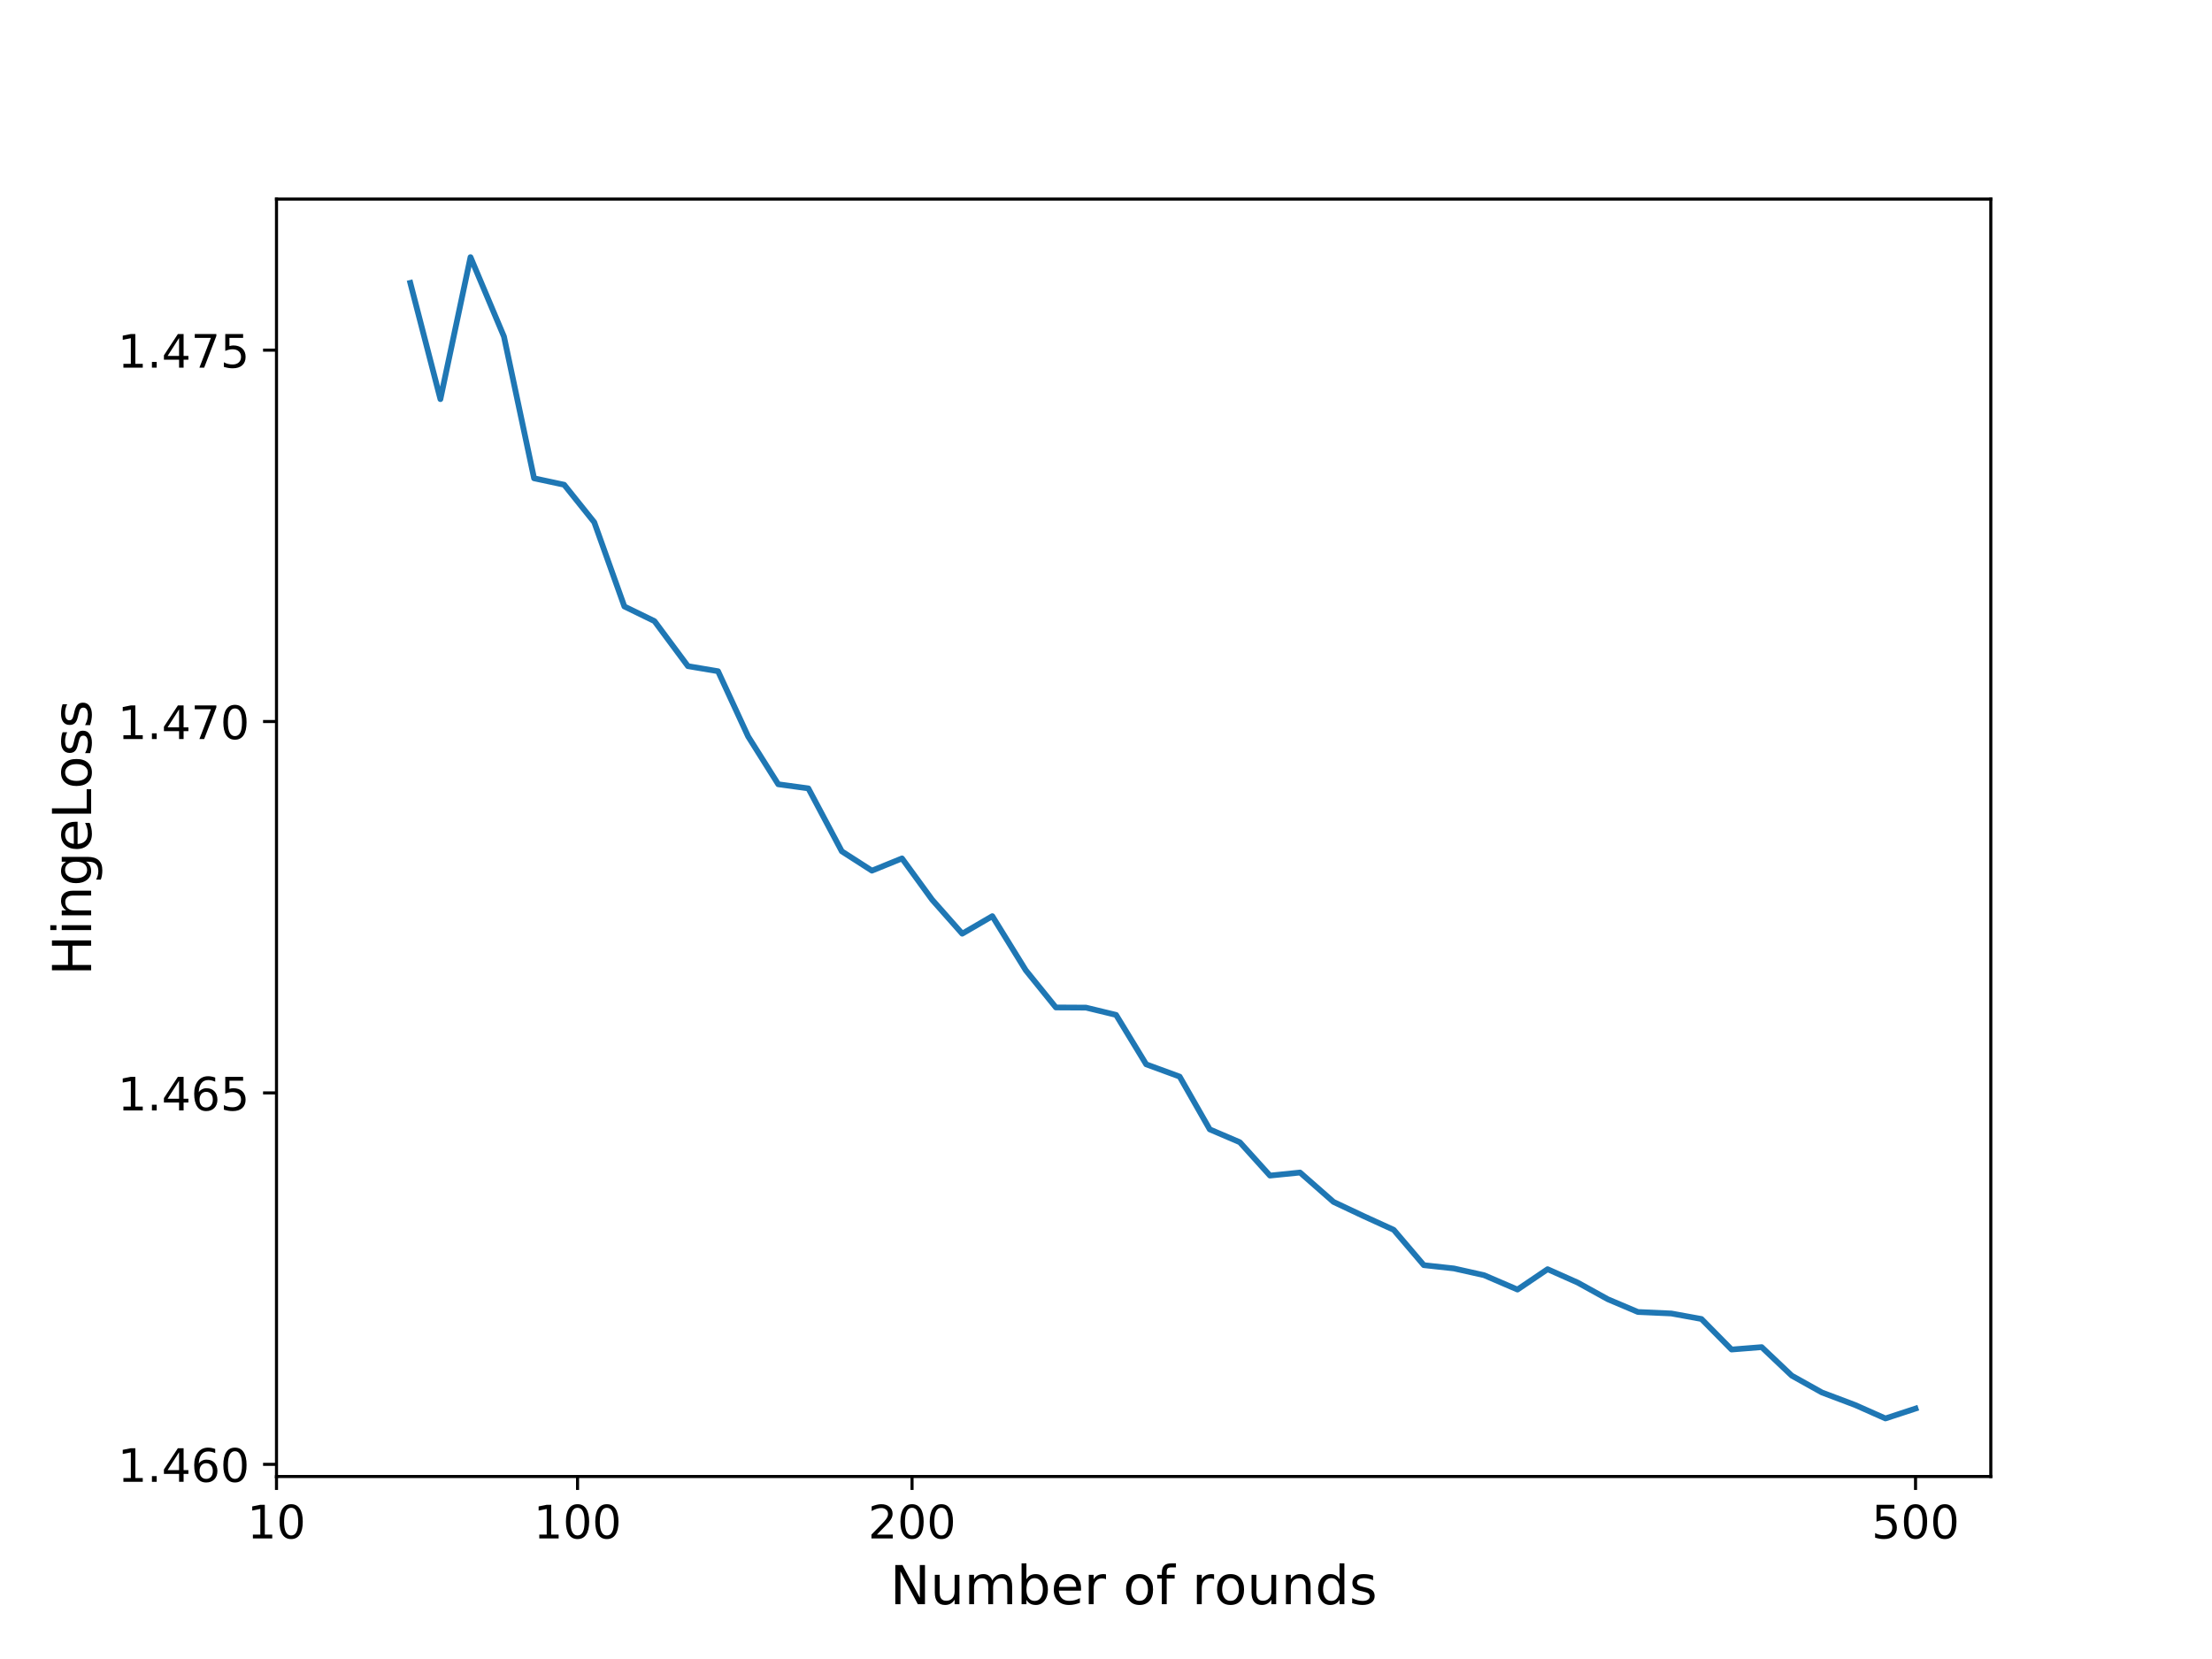
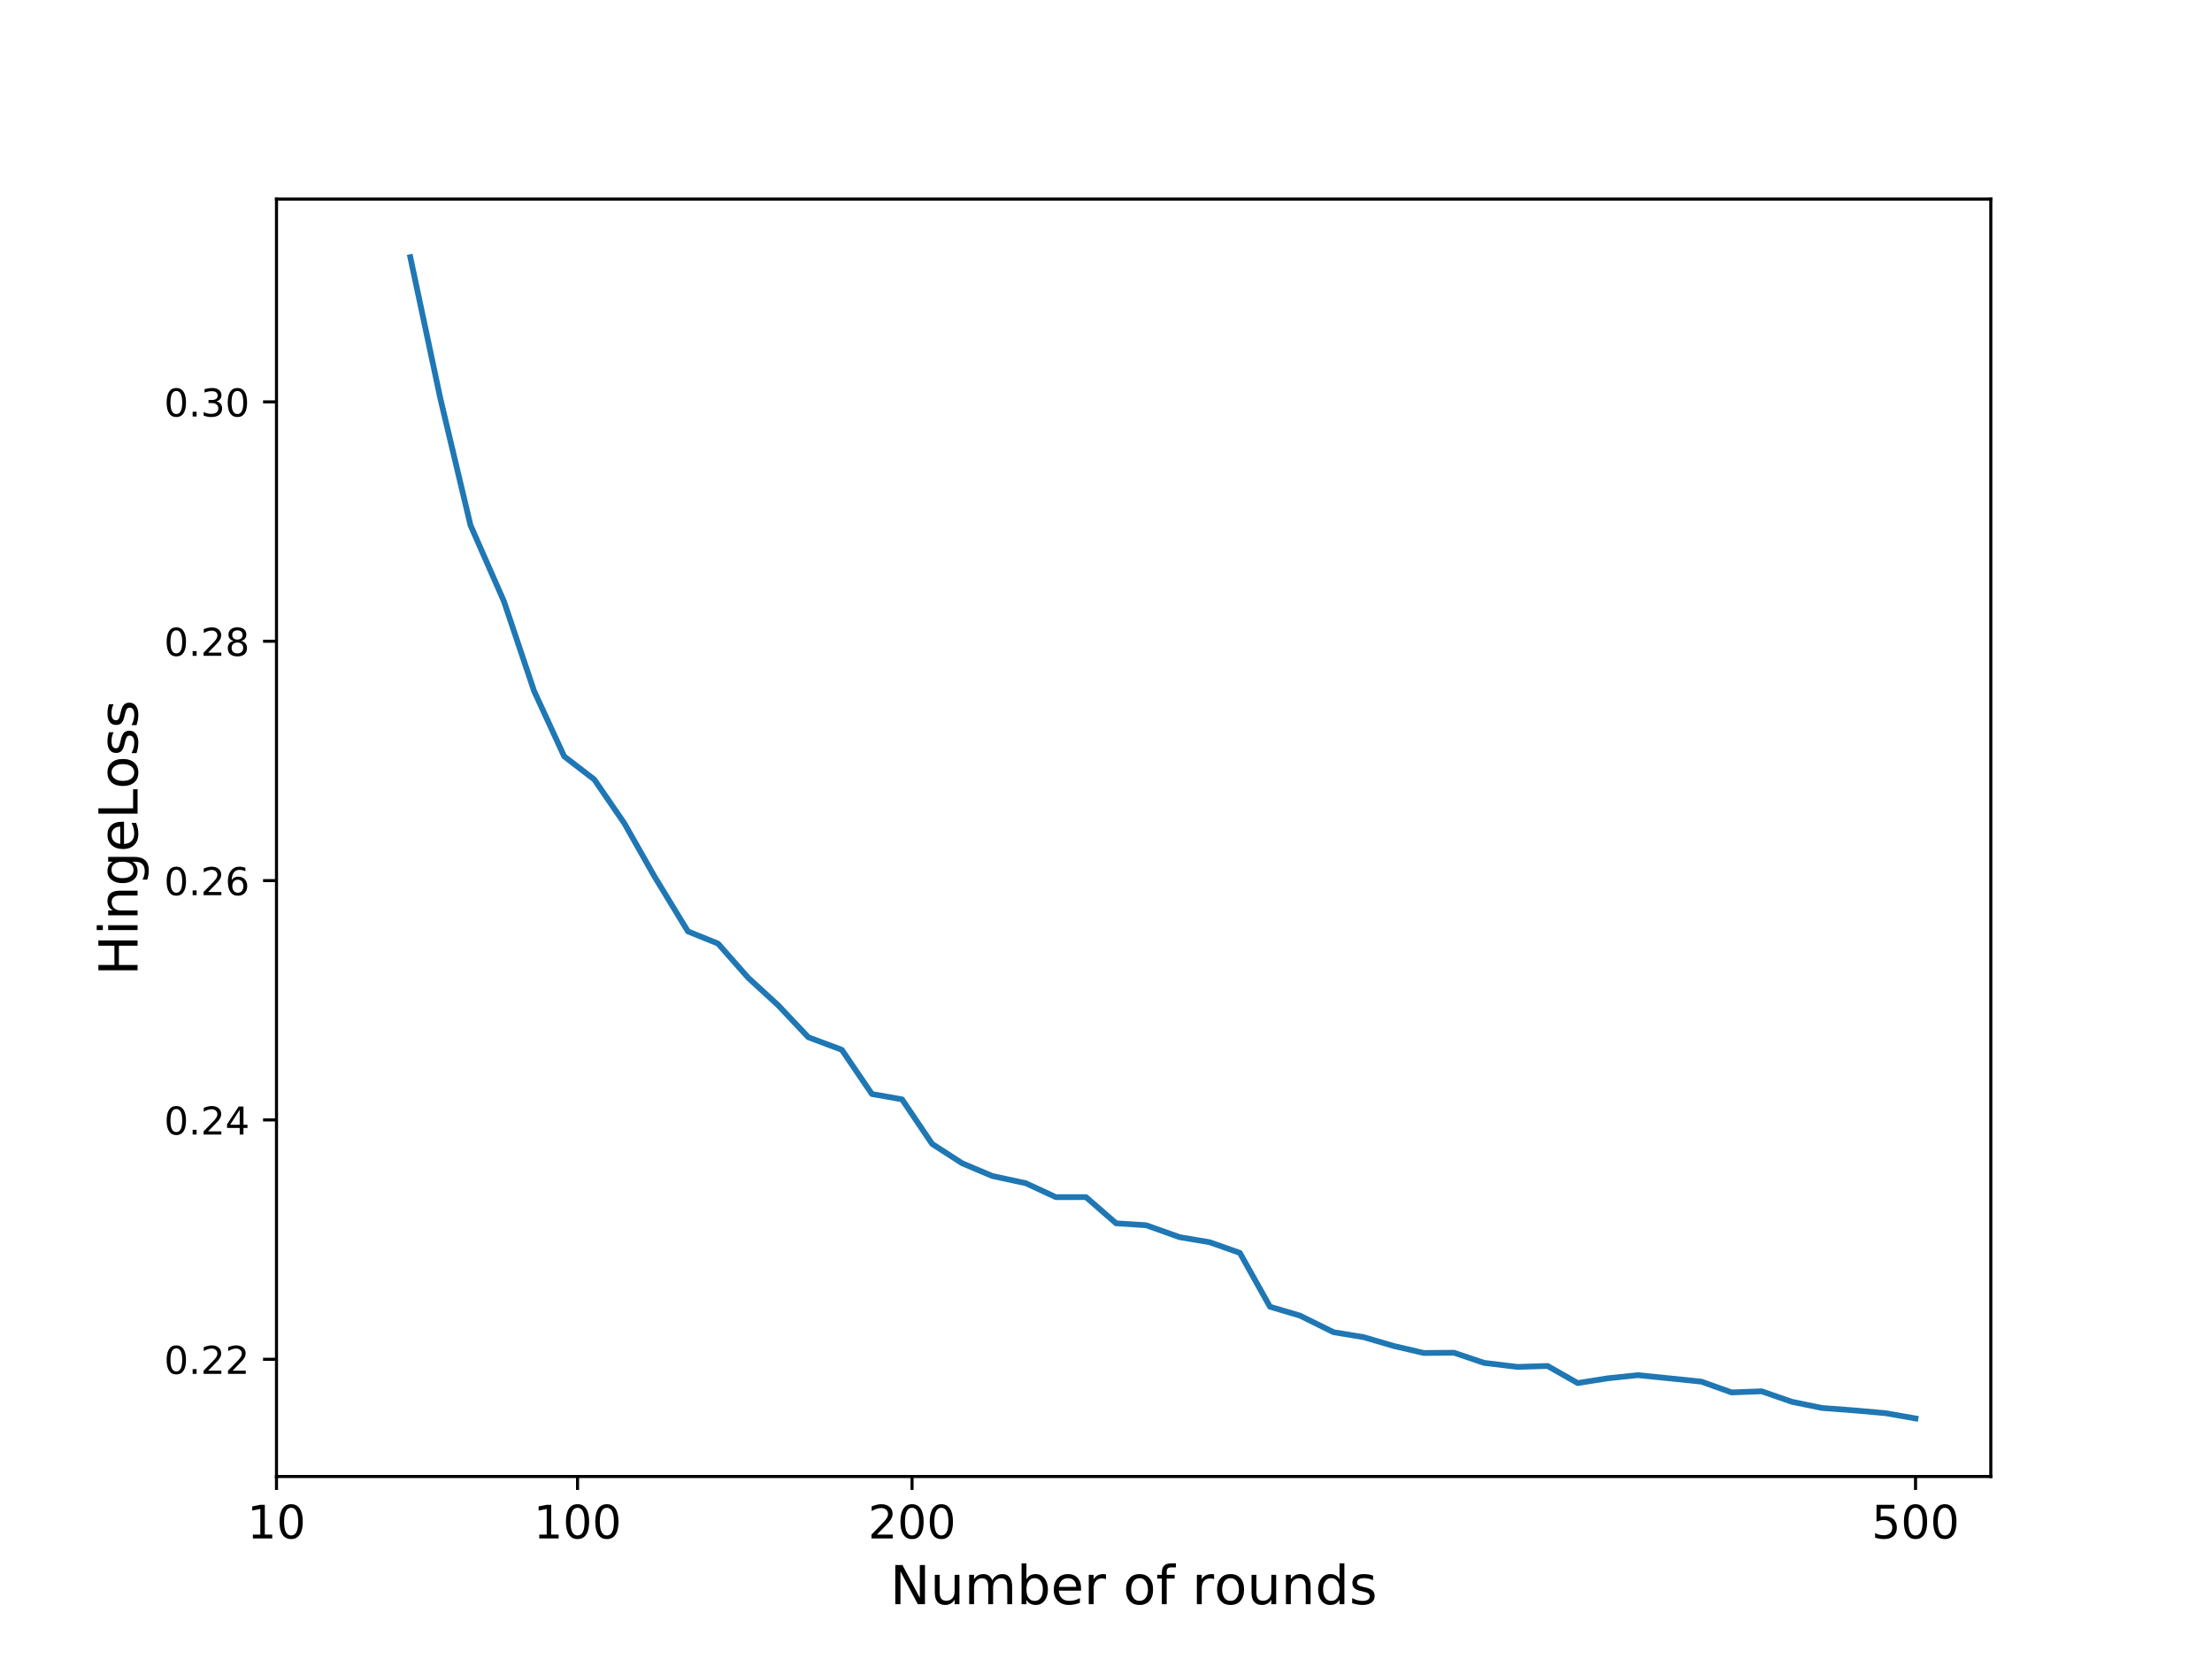
<svg xmlns="http://www.w3.org/2000/svg" xmlns:xlink="http://www.w3.org/1999/xlink" height="432pt" version="1.1" viewBox="0 0 576 432" width="576pt">
  <defs>
    <style type="text/css">
*{stroke-linecap:butt;stroke-linejoin:round;}
  </style>
  </defs>
  <g id="figure_1">
    <g id="patch_1">
      <path d="M 0 432  L 576 432  L 576 0  L 0 0  z " style="fill:#ffffff;" />
    </g>
    <g id="axes_1">
      <g id="patch_2">
        <path d="M 72 384.48  L 518.4 384.48  L 518.4 51.84  L 72 51.84  z " style="fill:#ffffff;" />
      </g>
      <g id="matplotlib.axis_1">
        <g id="xtick_1">
          <g id="line2d_1">
            <defs>
-               <path d="M 0 0  L 0 3.5  " id="mc21d383fce" style="stroke:#000000;stroke-width:0.8;" />
-             </defs>
-             <g>
-               <use style="stroke:#000000;stroke-width:0.8;" x="72" xlink:href="#mc21d383fce" y="384.48" />
+               <path d="M 0 0  L 0 3.5  " id="m31bf39b50f" style="stroke:#000000;stroke-width:0.8;" />
+             </defs>
+             <g>
+               <use style="stroke:#000000;stroke-width:0.8;" x="72" xlink:href="#m31bf39b50f" y="384.48" />
            </g>
          </g>
          <g id="text_1">
            <defs>
              <path d="M 12.406 8.297  L 28.516 8.297  L 28.516 63.922  L 10.984 60.406  L 10.984 69.391  L 28.422 72.906  L 38.281 72.906  L 38.281 8.297  L 54.391 8.297  L 54.391 0  L 12.406 0  z " id="DejaVuSans-49" />
              <path d="M 31.781 66.406  Q 24.172 66.406 20.328 58.906  Q 16.5 51.422 16.5 36.375  Q 16.5 21.391 20.328 13.891  Q 24.172 6.391 31.781 6.391  Q 39.453 6.391 43.281 13.891  Q 47.125 21.391 47.125 36.375  Q 47.125 51.422 43.281 58.906  Q 39.453 66.406 31.781 66.406  z M 31.781 74.219  Q 44.047 74.219 50.516 64.516  Q 56.984 54.828 56.984 36.375  Q 56.984 17.969 50.516 8.266  Q 44.047 -1.422 31.781 -1.422  Q 19.531 -1.422 13.062 8.266  Q 6.594 17.969 6.594 36.375  Q 6.594 54.828 13.062 64.516  Q 19.531 74.219 31.781 74.219  z " id="DejaVuSans-48" />
            </defs>
            <g transform="translate(64.365 400.5981)scale(0.12 -0.12)">
              <use xlink:href="#DejaVuSans-49" />
              <use x="63.623" xlink:href="#DejaVuSans-48" />
            </g>
          </g>
        </g>
        <g id="xtick_2">
          <g id="line2d_2">
            <g>
-               <use style="stroke:#000000;stroke-width:0.8;" x="150.392" xlink:href="#mc21d383fce" y="384.48" />
+               <use style="stroke:#000000;stroke-width:0.8;" x="150.392" xlink:href="#m31bf39b50f" y="384.48" />
            </g>
          </g>
          <g id="text_2">
            <g transform="translate(138.9397 400.5981)scale(0.12 -0.12)">
              <use xlink:href="#DejaVuSans-49" />
              <use x="63.623" xlink:href="#DejaVuSans-48" />
              <use x="127.246" xlink:href="#DejaVuSans-48" />
            </g>
          </g>
        </g>
        <g id="xtick_3">
          <g id="line2d_3">
            <g>
-               <use style="stroke:#000000;stroke-width:0.8;" x="237.495" xlink:href="#mc21d383fce" y="384.48" />
+               <use style="stroke:#000000;stroke-width:0.8;" x="237.495" xlink:href="#m31bf39b50f" y="384.48" />
            </g>
          </g>
          <g id="text_3">
            <defs>
              <path d="M 19.188 8.297  L 53.609 8.297  L 53.609 0  L 7.328 0  L 7.328 8.297  Q 12.938 14.109 22.625 23.891  Q 32.328 33.688 34.812 36.531  Q 39.547 41.844 41.422 45.531  Q 43.312 49.219 43.312 52.781  Q 43.312 58.594 39.234 62.25  Q 35.156 65.922 28.609 65.922  Q 23.969 65.922 18.812 64.312  Q 13.672 62.703 7.812 59.422  L 7.812 69.391  Q 13.766 71.781 18.938 73  Q 24.125 74.219 28.422 74.219  Q 39.75 74.219 46.484 68.547  Q 53.219 62.891 53.219 53.422  Q 53.219 48.922 51.531 44.891  Q 49.859 40.875 45.406 35.406  Q 44.188 33.984 37.641 27.219  Q 31.109 20.453 19.188 8.297  z " id="DejaVuSans-50" />
            </defs>
            <g transform="translate(226.0421 400.5981)scale(0.12 -0.12)">
              <use xlink:href="#DejaVuSans-50" />
              <use x="63.623" xlink:href="#DejaVuSans-48" />
              <use x="127.246" xlink:href="#DejaVuSans-48" />
            </g>
          </g>
        </g>
        <g id="xtick_4">
          <g id="line2d_4">
            <g>
-               <use style="stroke:#000000;stroke-width:0.8;" x="498.802" xlink:href="#mc21d383fce" y="384.48" />
+               <use style="stroke:#000000;stroke-width:0.8;" x="498.802" xlink:href="#m31bf39b50f" y="384.48" />
            </g>
          </g>
          <g id="text_4">
            <defs>
              <path d="M 10.797 72.906  L 49.516 72.906  L 49.516 64.594  L 19.828 64.594  L 19.828 46.734  Q 21.969 47.469 24.109 47.828  Q 26.266 48.188 28.422 48.188  Q 40.625 48.188 47.75 41.5  Q 54.891 34.812 54.891 23.391  Q 54.891 11.625 47.562 5.094  Q 40.234 -1.422 26.906 -1.422  Q 22.312 -1.422 17.547 -0.641  Q 12.797 0.141 7.719 1.703  L 7.719 11.625  Q 12.109 9.234 16.797 8.062  Q 21.484 6.891 26.703 6.891  Q 35.156 6.891 40.078 11.328  Q 45.016 15.766 45.016 23.391  Q 45.016 31 40.078 35.438  Q 35.156 39.891 26.703 39.891  Q 22.75 39.891 18.812 39.016  Q 14.891 38.141 10.797 36.281  z " id="DejaVuSans-53" />
            </defs>
            <g transform="translate(487.3495 400.5981)scale(0.12 -0.12)">
              <use xlink:href="#DejaVuSans-53" />
              <use x="63.623" xlink:href="#DejaVuSans-48" />
              <use x="127.246" xlink:href="#DejaVuSans-48" />
            </g>
          </g>
        </g>
        <g id="text_5">
          <defs>
            <path d="M 9.812 72.906  L 23.094 72.906  L 55.422 11.922  L 55.422 72.906  L 64.984 72.906  L 64.984 0  L 51.703 0  L 19.391 60.984  L 19.391 0  L 9.812 0  z " id="DejaVuSans-78" />
            <path d="M 8.5 21.578  L 8.5 54.688  L 17.484 54.688  L 17.484 21.922  Q 17.484 14.156 20.5 10.266  Q 23.531 6.391 29.594 6.391  Q 36.859 6.391 41.078 11.031  Q 45.312 15.672 45.312 23.688  L 45.312 54.688  L 54.297 54.688  L 54.297 0  L 45.312 0  L 45.312 8.406  Q 42.047 3.422 37.719 1  Q 33.406 -1.422 27.688 -1.422  Q 18.266 -1.422 13.375 4.438  Q 8.5 10.297 8.5 21.578  z M 31.109 56  z " id="DejaVuSans-117" />
            <path d="M 52 44.188  Q 55.375 50.25 60.062 53.125  Q 64.75 56 71.094 56  Q 79.641 56 84.281 50.016  Q 88.922 44.047 88.922 33.016  L 88.922 0  L 79.891 0  L 79.891 32.719  Q 79.891 40.578 77.094 44.375  Q 74.312 48.188 68.609 48.188  Q 61.625 48.188 57.562 43.547  Q 53.516 38.922 53.516 30.906  L 53.516 0  L 44.484 0  L 44.484 32.719  Q 44.484 40.625 41.703 44.406  Q 38.922 48.188 33.109 48.188  Q 26.219 48.188 22.156 43.531  Q 18.109 38.875 18.109 30.906  L 18.109 0  L 9.078 0  L 9.078 54.688  L 18.109 54.688  L 18.109 46.188  Q 21.188 51.219 25.484 53.609  Q 29.781 56 35.688 56  Q 41.656 56 45.828 52.969  Q 50 49.953 52 44.188  z " id="DejaVuSans-109" />
            <path d="M 48.688 27.297  Q 48.688 37.203 44.609 42.844  Q 40.531 48.484 33.406 48.484  Q 26.266 48.484 22.188 42.844  Q 18.109 37.203 18.109 27.297  Q 18.109 17.391 22.188 11.75  Q 26.266 6.109 33.406 6.109  Q 40.531 6.109 44.609 11.75  Q 48.688 17.391 48.688 27.297  z M 18.109 46.391  Q 20.953 51.266 25.266 53.625  Q 29.594 56 35.594 56  Q 45.562 56 51.781 48.094  Q 58.016 40.188 58.016 27.297  Q 58.016 14.406 51.781 6.484  Q 45.562 -1.422 35.594 -1.422  Q 29.594 -1.422 25.266 0.953  Q 20.953 3.328 18.109 8.203  L 18.109 0  L 9.078 0  L 9.078 75.984  L 18.109 75.984  z " id="DejaVuSans-98" />
            <path d="M 56.203 29.594  L 56.203 25.203  L 14.891 25.203  Q 15.484 15.922 20.484 11.062  Q 25.484 6.203 34.422 6.203  Q 39.594 6.203 44.453 7.469  Q 49.312 8.734 54.109 11.281  L 54.109 2.781  Q 49.266 0.734 44.188 -0.344  Q 39.109 -1.422 33.891 -1.422  Q 20.797 -1.422 13.156 6.188  Q 5.516 13.812 5.516 26.812  Q 5.516 40.234 12.766 48.109  Q 20.016 56 32.328 56  Q 43.359 56 49.781 48.891  Q 56.203 41.797 56.203 29.594  z M 47.219 32.234  Q 47.125 39.594 43.094 43.984  Q 39.062 48.391 32.422 48.391  Q 24.906 48.391 20.391 44.141  Q 15.875 39.891 15.188 32.172  z " id="DejaVuSans-101" />
            <path d="M 41.109 46.297  Q 39.594 47.172 37.812 47.578  Q 36.031 48 33.891 48  Q 26.266 48 22.188 43.047  Q 18.109 38.094 18.109 28.812  L 18.109 0  L 9.078 0  L 9.078 54.688  L 18.109 54.688  L 18.109 46.188  Q 20.953 51.172 25.484 53.578  Q 30.031 56 36.531 56  Q 37.453 56 38.578 55.875  Q 39.703 55.766 41.062 55.516  z " id="DejaVuSans-114" />
            <path id="DejaVuSans-32" />
            <path d="M 30.609 48.391  Q 23.391 48.391 19.188 42.75  Q 14.984 37.109 14.984 27.297  Q 14.984 17.484 19.156 11.844  Q 23.344 6.203 30.609 6.203  Q 37.797 6.203 41.984 11.859  Q 46.188 17.531 46.188 27.297  Q 46.188 37.016 41.984 42.703  Q 37.797 48.391 30.609 48.391  z M 30.609 56  Q 42.328 56 49.016 48.375  Q 55.719 40.766 55.719 27.297  Q 55.719 13.875 49.016 6.219  Q 42.328 -1.422 30.609 -1.422  Q 18.844 -1.422 12.172 6.219  Q 5.516 13.875 5.516 27.297  Q 5.516 40.766 12.172 48.375  Q 18.844 56 30.609 56  z " id="DejaVuSans-111" />
            <path d="M 37.109 75.984  L 37.109 68.5  L 28.516 68.5  Q 23.688 68.5 21.797 66.547  Q 19.922 64.594 19.922 59.516  L 19.922 54.688  L 34.719 54.688  L 34.719 47.703  L 19.922 47.703  L 19.922 0  L 10.891 0  L 10.891 47.703  L 2.297 47.703  L 2.297 54.688  L 10.891 54.688  L 10.891 58.5  Q 10.891 67.625 15.141 71.797  Q 19.391 75.984 28.609 75.984  z " id="DejaVuSans-102" />
            <path d="M 54.891 33.016  L 54.891 0  L 45.906 0  L 45.906 32.719  Q 45.906 40.484 42.875 44.328  Q 39.844 48.188 33.797 48.188  Q 26.516 48.188 22.312 43.547  Q 18.109 38.922 18.109 30.906  L 18.109 0  L 9.078 0  L 9.078 54.688  L 18.109 54.688  L 18.109 46.188  Q 21.344 51.125 25.703 53.562  Q 30.078 56 35.797 56  Q 45.219 56 50.047 50.172  Q 54.891 44.344 54.891 33.016  z " id="DejaVuSans-110" />
            <path d="M 45.406 46.391  L 45.406 75.984  L 54.391 75.984  L 54.391 0  L 45.406 0  L 45.406 8.203  Q 42.578 3.328 38.25 0.953  Q 33.938 -1.422 27.875 -1.422  Q 17.969 -1.422 11.734 6.484  Q 5.516 14.406 5.516 27.297  Q 5.516 40.188 11.734 48.094  Q 17.969 56 27.875 56  Q 33.938 56 38.25 53.625  Q 42.578 51.266 45.406 46.391  z M 14.797 27.297  Q 14.797 17.391 18.875 11.75  Q 22.953 6.109 30.078 6.109  Q 37.203 6.109 41.297 11.75  Q 45.406 17.391 45.406 27.297  Q 45.406 37.203 41.297 42.844  Q 37.203 48.484 30.078 48.484  Q 22.953 48.484 18.875 42.844  Q 14.797 37.203 14.797 27.297  z " id="DejaVuSans-100" />
            <path d="M 44.281 53.078  L 44.281 44.578  Q 40.484 46.531 36.375 47.5  Q 32.281 48.484 27.875 48.484  Q 21.188 48.484 17.844 46.438  Q 14.5 44.391 14.5 40.281  Q 14.5 37.156 16.891 35.375  Q 19.281 33.594 26.516 31.984  L 29.594 31.297  Q 39.156 29.25 43.188 25.516  Q 47.219 21.781 47.219 15.094  Q 47.219 7.469 41.188 3.016  Q 35.156 -1.422 24.609 -1.422  Q 20.219 -1.422 15.453 -0.562  Q 10.688 0.297 5.422 2  L 5.422 11.281  Q 10.406 8.688 15.234 7.391  Q 20.062 6.109 24.812 6.109  Q 31.156 6.109 34.562 8.281  Q 37.984 10.453 37.984 14.406  Q 37.984 18.062 35.516 20.016  Q 33.062 21.969 24.703 23.781  L 21.578 24.516  Q 13.234 26.266 9.516 29.906  Q 5.812 33.547 5.812 39.891  Q 5.812 47.609 11.281 51.797  Q 16.75 56 26.812 56  Q 31.781 56 36.172 55.266  Q 40.578 54.547 44.281 53.078  z " id="DejaVuSans-115" />
          </defs>
          <g transform="translate(231.7614 417.7316)scale(0.14 -0.14)">
            <use xlink:href="#DejaVuSans-78" />
            <use x="74.805" xlink:href="#DejaVuSans-117" />
            <use x="138.184" xlink:href="#DejaVuSans-109" />
            <use x="235.596" xlink:href="#DejaVuSans-98" />
            <use x="299.072" xlink:href="#DejaVuSans-101" />
            <use x="360.596" xlink:href="#DejaVuSans-114" />
            <use x="401.709" xlink:href="#DejaVuSans-32" />
            <use x="433.496" xlink:href="#DejaVuSans-111" />
            <use x="494.678" xlink:href="#DejaVuSans-102" />
            <use x="529.883" xlink:href="#DejaVuSans-32" />
            <use x="561.67" xlink:href="#DejaVuSans-114" />
            <use x="602.752" xlink:href="#DejaVuSans-111" />
            <use x="663.934" xlink:href="#DejaVuSans-117" />
            <use x="727.312" xlink:href="#DejaVuSans-110" />
            <use x="790.691" xlink:href="#DejaVuSans-100" />
            <use x="854.168" xlink:href="#DejaVuSans-115" />
          </g>
        </g>
      </g>
      <g id="matplotlib.axis_2">
        <g id="ytick_1">
          <g id="line2d_5">
            <defs>
-               <path d="M 0 0  L -3.5 0  " id="m63a76f4989" style="stroke:#000000;stroke-width:0.8;" />
-             </defs>
-             <g>
-               <use style="stroke:#000000;stroke-width:0.8;" x="72" xlink:href="#m63a76f4989" y="381.307" />
+               <path d="M 0 0  L -3.5 0  " id="m4ca752c64c" style="stroke:#000000;stroke-width:0.8;" />
+             </defs>
+             <g>
+               <use style="stroke:#000000;stroke-width:0.8;" x="72" xlink:href="#m4ca752c64c" y="353.954" />
            </g>
          </g>
          <g id="text_6">
            <defs>
              <path d="M 10.688 12.406  L 21 12.406  L 21 0  L 10.688 0  z " id="DejaVuSans-46" />
-               <path d="M 37.797 64.312  L 12.891 25.391  L 37.797 25.391  z M 35.203 72.906  L 47.609 72.906  L 47.609 25.391  L 58.016 25.391  L 58.016 17.188  L 47.609 17.188  L 47.609 0  L 37.797 0  L 37.797 17.188  L 4.891 17.188  L 4.891 26.703  z " id="DejaVuSans-52" />
-               <path d="M 33.016 40.375  Q 26.375 40.375 22.484 35.828  Q 18.609 31.297 18.609 23.391  Q 18.609 15.531 22.484 10.953  Q 26.375 6.391 33.016 6.391  Q 39.656 6.391 43.531 10.953  Q 47.406 15.531 47.406 23.391  Q 47.406 31.297 43.531 35.828  Q 39.656 40.375 33.016 40.375  z M 52.594 71.297  L 52.594 62.312  Q 48.875 64.062 45.094 64.984  Q 41.312 65.922 37.594 65.922  Q 27.828 65.922 22.672 59.328  Q 17.531 52.734 16.797 39.406  Q 19.672 43.656 24.016 45.922  Q 28.375 48.188 33.594 48.188  Q 44.578 48.188 50.953 41.516  Q 57.328 34.859 57.328 23.391  Q 57.328 12.156 50.688 5.359  Q 44.047 -1.422 33.016 -1.422  Q 20.359 -1.422 13.672 8.266  Q 6.984 17.969 6.984 36.375  Q 6.984 53.656 15.188 63.938  Q 23.391 74.219 37.203 74.219  Q 40.922 74.219 44.703 73.484  Q 48.484 72.75 52.594 71.297  z " id="DejaVuSans-54" />
-             </defs>
-             <g transform="translate(30.64625 385.8659)scale(0.12 -0.12)">
-               <use xlink:href="#DejaVuSans-49" />
-               <use x="63.623" xlink:href="#DejaVuSans-46" />
-               <use x="95.41" xlink:href="#DejaVuSans-52" />
-               <use x="159.033" xlink:href="#DejaVuSans-54" />
-               <use x="222.656" xlink:href="#DejaVuSans-48" />
+             </defs>
+             <g transform="translate(42.73438 357.7533)scale(0.1 -0.1)">
+               <use xlink:href="#DejaVuSans-48" />
+               <use x="63.623" xlink:href="#DejaVuSans-46" />
+               <use x="95.41" xlink:href="#DejaVuSans-50" />
+               <use x="159.033" xlink:href="#DejaVuSans-50" />
            </g>
          </g>
        </g>
        <g id="ytick_2">
          <g id="line2d_6">
            <g>
-               <use style="stroke:#000000;stroke-width:0.8;" x="72" xlink:href="#m63a76f4989" y="284.596" />
+               <use style="stroke:#000000;stroke-width:0.8;" x="72" xlink:href="#m4ca752c64c" y="291.629" />
            </g>
          </g>
          <g id="text_7">
-             <g transform="translate(30.64625 289.1555)scale(0.12 -0.12)">
-               <use xlink:href="#DejaVuSans-49" />
-               <use x="63.623" xlink:href="#DejaVuSans-46" />
-               <use x="95.41" xlink:href="#DejaVuSans-52" />
-               <use x="159.033" xlink:href="#DejaVuSans-54" />
-               <use x="222.656" xlink:href="#DejaVuSans-53" />
+             <defs>
+               <path d="M 37.797 64.312  L 12.891 25.391  L 37.797 25.391  z M 35.203 72.906  L 47.609 72.906  L 47.609 25.391  L 58.016 25.391  L 58.016 17.188  L 47.609 17.188  L 47.609 0  L 37.797 0  L 37.797 17.188  L 4.891 17.188  L 4.891 26.703  z " id="DejaVuSans-52" />
+             </defs>
+             <g transform="translate(42.73438 295.4283)scale(0.1 -0.1)">
+               <use xlink:href="#DejaVuSans-48" />
+               <use x="63.623" xlink:href="#DejaVuSans-46" />
+               <use x="95.41" xlink:href="#DejaVuSans-50" />
+               <use x="159.033" xlink:href="#DejaVuSans-52" />
            </g>
          </g>
        </g>
        <g id="ytick_3">
          <g id="line2d_7">
            <g>
-               <use style="stroke:#000000;stroke-width:0.8;" x="72" xlink:href="#m63a76f4989" y="187.886" />
+               <use style="stroke:#000000;stroke-width:0.8;" x="72" xlink:href="#m4ca752c64c" y="229.304" />
            </g>
          </g>
          <g id="text_8">
            <defs>
-               <path d="M 8.203 72.906  L 55.078 72.906  L 55.078 68.703  L 28.609 0  L 18.312 0  L 43.219 64.594  L 8.203 64.594  z " id="DejaVuSans-55" />
-             </defs>
-             <g transform="translate(30.64625 192.445)scale(0.12 -0.12)">
-               <use xlink:href="#DejaVuSans-49" />
-               <use x="63.623" xlink:href="#DejaVuSans-46" />
-               <use x="95.41" xlink:href="#DejaVuSans-52" />
-               <use x="159.033" xlink:href="#DejaVuSans-55" />
-               <use x="222.656" xlink:href="#DejaVuSans-48" />
+               <path d="M 33.016 40.375  Q 26.375 40.375 22.484 35.828  Q 18.609 31.297 18.609 23.391  Q 18.609 15.531 22.484 10.953  Q 26.375 6.391 33.016 6.391  Q 39.656 6.391 43.531 10.953  Q 47.406 15.531 47.406 23.391  Q 47.406 31.297 43.531 35.828  Q 39.656 40.375 33.016 40.375  z M 52.594 71.297  L 52.594 62.312  Q 48.875 64.062 45.094 64.984  Q 41.312 65.922 37.594 65.922  Q 27.828 65.922 22.672 59.328  Q 17.531 52.734 16.797 39.406  Q 19.672 43.656 24.016 45.922  Q 28.375 48.188 33.594 48.188  Q 44.578 48.188 50.953 41.516  Q 57.328 34.859 57.328 23.391  Q 57.328 12.156 50.688 5.359  Q 44.047 -1.422 33.016 -1.422  Q 20.359 -1.422 13.672 8.266  Q 6.984 17.969 6.984 36.375  Q 6.984 53.656 15.188 63.938  Q 23.391 74.219 37.203 74.219  Q 40.922 74.219 44.703 73.484  Q 48.484 72.75 52.594 71.297  z " id="DejaVuSans-54" />
+             </defs>
+             <g transform="translate(42.73438 233.1034)scale(0.1 -0.1)">
+               <use xlink:href="#DejaVuSans-48" />
+               <use x="63.623" xlink:href="#DejaVuSans-46" />
+               <use x="95.41" xlink:href="#DejaVuSans-50" />
+               <use x="159.033" xlink:href="#DejaVuSans-54" />
            </g>
          </g>
        </g>
        <g id="ytick_4">
          <g id="line2d_8">
            <g>
-               <use style="stroke:#000000;stroke-width:0.8;" x="72" xlink:href="#m63a76f4989" y="91.176" />
+               <use style="stroke:#000000;stroke-width:0.8;" x="72" xlink:href="#m4ca752c64c" y="166.979" />
            </g>
          </g>
          <g id="text_9">
-             <g transform="translate(30.64625 95.73458)scale(0.12 -0.12)">
-               <use xlink:href="#DejaVuSans-49" />
-               <use x="63.623" xlink:href="#DejaVuSans-46" />
-               <use x="95.41" xlink:href="#DejaVuSans-52" />
-               <use x="159.033" xlink:href="#DejaVuSans-55" />
-               <use x="222.656" xlink:href="#DejaVuSans-53" />
-             </g>
-           </g>
-         </g>
-         <g id="text_10">
+             <defs>
+               <path d="M 31.781 34.625  Q 24.75 34.625 20.719 30.859  Q 16.703 27.094 16.703 20.516  Q 16.703 13.922 20.719 10.156  Q 24.75 6.391 31.781 6.391  Q 38.812 6.391 42.859 10.172  Q 46.922 13.969 46.922 20.516  Q 46.922 27.094 42.891 30.859  Q 38.875 34.625 31.781 34.625  z M 21.922 38.812  Q 15.578 40.375 12.031 44.719  Q 8.5 49.078 8.5 55.328  Q 8.5 64.062 14.719 69.141  Q 20.953 74.219 31.781 74.219  Q 42.672 74.219 48.875 69.141  Q 55.078 64.062 55.078 55.328  Q 55.078 49.078 51.531 44.719  Q 48 40.375 41.703 38.812  Q 48.828 37.156 52.797 32.312  Q 56.781 27.484 56.781 20.516  Q 56.781 9.906 50.312 4.234  Q 43.844 -1.422 31.781 -1.422  Q 19.734 -1.422 13.25 4.234  Q 6.781 9.906 6.781 20.516  Q 6.781 27.484 10.781 32.312  Q 14.797 37.156 21.922 38.812  z M 18.312 54.391  Q 18.312 48.734 21.844 45.562  Q 25.391 42.391 31.781 42.391  Q 38.141 42.391 41.719 45.562  Q 45.312 48.734 45.312 54.391  Q 45.312 60.062 41.719 63.234  Q 38.141 66.406 31.781 66.406  Q 25.391 66.406 21.844 63.234  Q 18.312 60.062 18.312 54.391  z " id="DejaVuSans-56" />
+             </defs>
+             <g transform="translate(42.73438 170.7785)scale(0.1 -0.1)">
+               <use xlink:href="#DejaVuSans-48" />
+               <use x="63.623" xlink:href="#DejaVuSans-46" />
+               <use x="95.41" xlink:href="#DejaVuSans-50" />
+               <use x="159.033" xlink:href="#DejaVuSans-56" />
+             </g>
+           </g>
+         </g>
+         <g id="ytick_5">
+           <g id="line2d_9">
+             <g>
+               <use style="stroke:#000000;stroke-width:0.8;" x="72" xlink:href="#m4ca752c64c" y="104.654" />
+             </g>
+           </g>
+           <g id="text_10">
+             <defs>
+               <path d="M 40.578 39.312  Q 47.656 37.797 51.625 33  Q 55.609 28.219 55.609 21.188  Q 55.609 10.406 48.188 4.484  Q 40.766 -1.422 27.094 -1.422  Q 22.516 -1.422 17.656 -0.516  Q 12.797 0.391 7.625 2.203  L 7.625 11.719  Q 11.719 9.328 16.594 8.109  Q 21.484 6.891 26.812 6.891  Q 36.078 6.891 40.938 10.547  Q 45.797 14.203 45.797 21.188  Q 45.797 27.641 41.281 31.266  Q 36.766 34.906 28.719 34.906  L 20.219 34.906  L 20.219 43.016  L 29.109 43.016  Q 36.375 43.016 40.234 45.922  Q 44.094 48.828 44.094 54.297  Q 44.094 59.906 40.109 62.906  Q 36.141 65.922 28.719 65.922  Q 24.656 65.922 20.016 65.031  Q 15.375 64.156 9.812 62.312  L 9.812 71.094  Q 15.438 72.656 20.344 73.438  Q 25.25 74.219 29.594 74.219  Q 40.828 74.219 47.359 69.109  Q 53.906 64.016 53.906 55.328  Q 53.906 49.266 50.438 45.094  Q 46.969 40.922 40.578 39.312  z " id="DejaVuSans-51" />
+             </defs>
+             <g transform="translate(42.73438 108.4535)scale(0.1 -0.1)">
+               <use xlink:href="#DejaVuSans-48" />
+               <use x="63.623" xlink:href="#DejaVuSans-46" />
+               <use x="95.41" xlink:href="#DejaVuSans-51" />
+               <use x="159.033" xlink:href="#DejaVuSans-48" />
+             </g>
+           </g>
+         </g>
+         <g id="text_11">
          <defs>
            <path d="M 9.812 72.906  L 19.672 72.906  L 19.672 43.016  L 55.516 43.016  L 55.516 72.906  L 65.375 72.906  L 65.375 0  L 55.516 0  L 55.516 34.719  L 19.672 34.719  L 19.672 0  L 9.812 0  z " id="DejaVuSans-72" />
            <path d="M 9.422 54.688  L 18.406 54.688  L 18.406 0  L 9.422 0  z M 9.422 75.984  L 18.406 75.984  L 18.406 64.594  L 9.422 64.594  z " id="DejaVuSans-105" />
            <path d="M 45.406 27.984  Q 45.406 37.75 41.375 43.109  Q 37.359 48.484 30.078 48.484  Q 22.859 48.484 18.828 43.109  Q 14.797 37.75 14.797 27.984  Q 14.797 18.266 18.828 12.891  Q 22.859 7.516 30.078 7.516  Q 37.359 7.516 41.375 12.891  Q 45.406 18.266 45.406 27.984  z M 54.391 6.781  Q 54.391 -7.172 48.188 -13.984  Q 42 -20.797 29.203 -20.797  Q 24.469 -20.797 20.266 -20.094  Q 16.062 -19.391 12.109 -17.922  L 12.109 -9.188  Q 16.062 -11.328 19.922 -12.344  Q 23.781 -13.375 27.781 -13.375  Q 36.625 -13.375 41.016 -8.766  Q 45.406 -4.156 45.406 5.172  L 45.406 9.625  Q 42.625 4.781 38.281 2.391  Q 33.938 0 27.875 0  Q 17.828 0 11.672 7.656  Q 5.516 15.328 5.516 27.984  Q 5.516 40.672 11.672 48.328  Q 17.828 56 27.875 56  Q 33.938 56 38.281 53.609  Q 42.625 51.219 45.406 46.391  L 45.406 54.688  L 54.391 54.688  z " id="DejaVuSans-103" />
            <path d="M 9.812 72.906  L 19.672 72.906  L 19.672 8.297  L 55.172 8.297  L 55.172 0  L 9.812 0  z " id="DejaVuSans-76" />
          </defs>
-           <g transform="translate(23.73469 254.0317)rotate(-90)scale(0.14 -0.14)">
+           <g transform="translate(35.82281 254.0317)rotate(-90)scale(0.14 -0.14)">
            <use xlink:href="#DejaVuSans-72" />
            <use x="75.195" xlink:href="#DejaVuSans-105" />
            <use x="102.979" xlink:href="#DejaVuSans-110" />
            <use x="166.357" xlink:href="#DejaVuSans-103" />
            <use x="229.834" xlink:href="#DejaVuSans-101" />
            <use x="291.357" xlink:href="#DejaVuSans-76" />
            <use x="347.055" xlink:href="#DejaVuSans-111" />
            <use x="408.236" xlink:href="#DejaVuSans-115" />
            <use x="460.336" xlink:href="#DejaVuSans-115" />
          </g>
        </g>
      </g>
-       <g id="line2d_9">
-         <path clip-path="url(#pf90e69686f)" d="M 106.841 73.663  L 114.68 103.933  L 122.519 66.96  L 131.23 87.645  L 139.069 124.549  L 146.908 126.225  L 154.747 135.999  L 162.587 157.924  L 170.426 161.74  L 179.136 173.465  L 186.975 174.784  L 194.814 191.771  L 202.654 204.222  L 210.493 205.292  L 219.203 221.681  L 227.042 226.717  L 234.882 223.53  L 242.721 234.28  L 250.56 243.129  L 258.399 238.564  L 267.109 252.656  L 274.949 262.338  L 282.788 262.382  L 290.627 264.277  L 298.466 277.15  L 307.177 280.344  L 315.016 294.086  L 322.855 297.441  L 330.694 306.12  L 338.533 305.325  L 347.244 312.973  L 355.083 316.669  L 362.922 320.247  L 370.761 329.445  L 378.601 330.3  L 386.44 332.053  L 395.15 335.797  L 402.989 330.494  L 410.828 333.985  L 418.668 338.315  L 426.507 341.636  L 435.217 342.028  L 443.056 343.462  L 450.896 351.414  L 458.735 350.789  L 466.574 358.214  L 474.413 362.59  L 483.124 365.876  L 490.963 369.36  L 498.802 366.789  " style="fill:none;stroke:#1f77b4;stroke-linecap:square;stroke-width:1.5;" />
+       <g id="line2d_10">
+         <path clip-path="url(#p5ddcf42dac)" d="M 106.841 66.96  L 114.68 103.831  L 122.519 136.77  L 131.23 156.599  L 139.069 179.928  L 146.908 196.953  L 154.747 202.974  L 162.587 214.401  L 170.426 228.233  L 179.136 242.533  L 186.975 245.711  L 194.814 254.598  L 202.654 261.793  L 210.493 270.103  L 219.203 273.361  L 227.042 284.879  L 234.882 286.267  L 242.721 297.87  L 250.56 302.919  L 258.399 306.231  L 267.109 308.105  L 274.949 311.735  L 282.788 311.724  L 290.627 318.546  L 298.466 319.053  L 307.177 322.157  L 315.016 323.48  L 322.855 326.248  L 330.694 340.267  L 338.533 342.591  L 347.244 346.904  L 355.083 348.191  L 362.922 350.492  L 370.761 352.312  L 378.601 352.245  L 386.44 354.887  L 395.15 355.938  L 402.989 355.697  L 410.828 360.15  L 418.668 358.906  L 426.507 358.084  L 435.217 358.966  L 443.056 359.778  L 450.896 362.584  L 458.735 362.291  L 466.574 365.017  L 474.413 366.625  L 483.124 367.29  L 490.963 367.986  L 498.802 369.36  " style="fill:none;stroke:#1f77b4;stroke-linecap:square;stroke-width:1.5;" />
      </g>
      <g id="patch_3">
        <path d="M 72 384.48  L 72 51.84  " style="fill:none;stroke:#000000;stroke-linecap:square;stroke-linejoin:miter;stroke-width:0.8;" />
      </g>
      <g id="patch_4">
        <path d="M 518.4 384.48  L 518.4 51.84  " style="fill:none;stroke:#000000;stroke-linecap:square;stroke-linejoin:miter;stroke-width:0.8;" />
      </g>
      <g id="patch_5">
        <path d="M 72 384.48  L 518.4 384.48  " style="fill:none;stroke:#000000;stroke-linecap:square;stroke-linejoin:miter;stroke-width:0.8;" />
      </g>
      <g id="patch_6">
        <path d="M 72 51.84  L 518.4 51.84  " style="fill:none;stroke:#000000;stroke-linecap:square;stroke-linejoin:miter;stroke-width:0.8;" />
      </g>
    </g>
  </g>
  <defs>
-     <clipPath id="pf90e69686f">
+     <clipPath id="p5ddcf42dac">
      <rect height="332.64" width="446.4" x="72" y="51.84" />
    </clipPath>
  </defs>
</svg>
